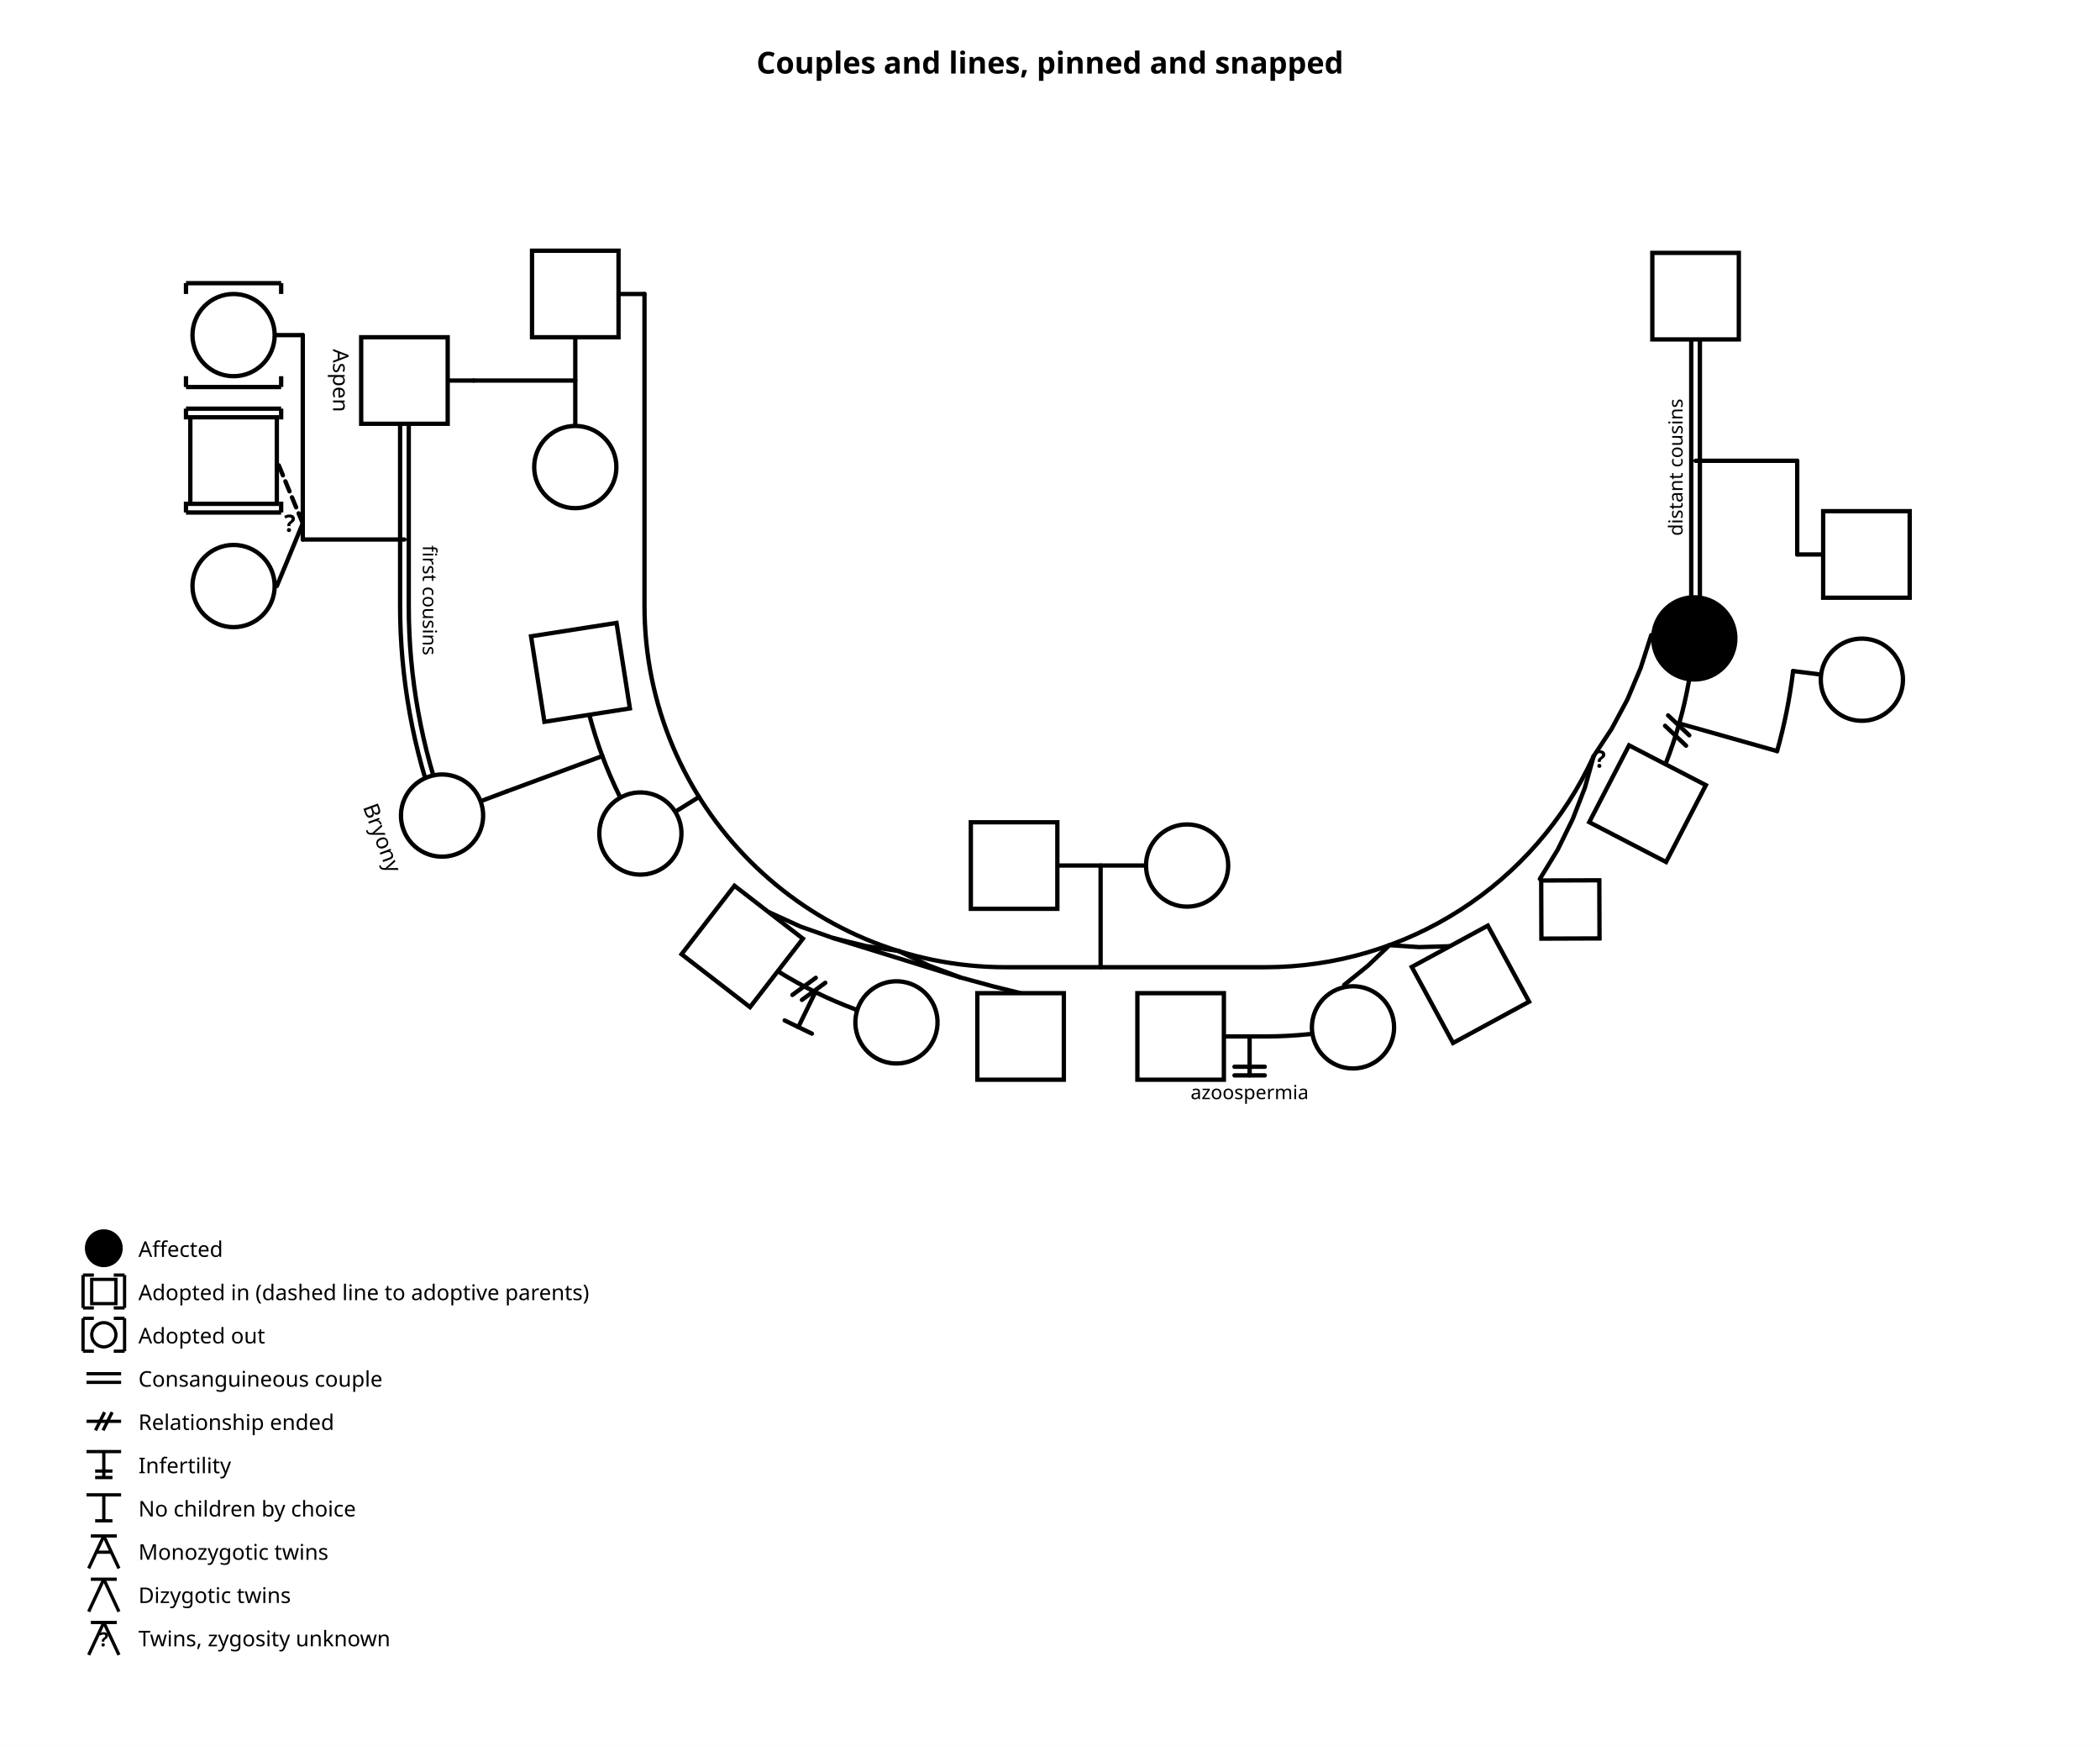
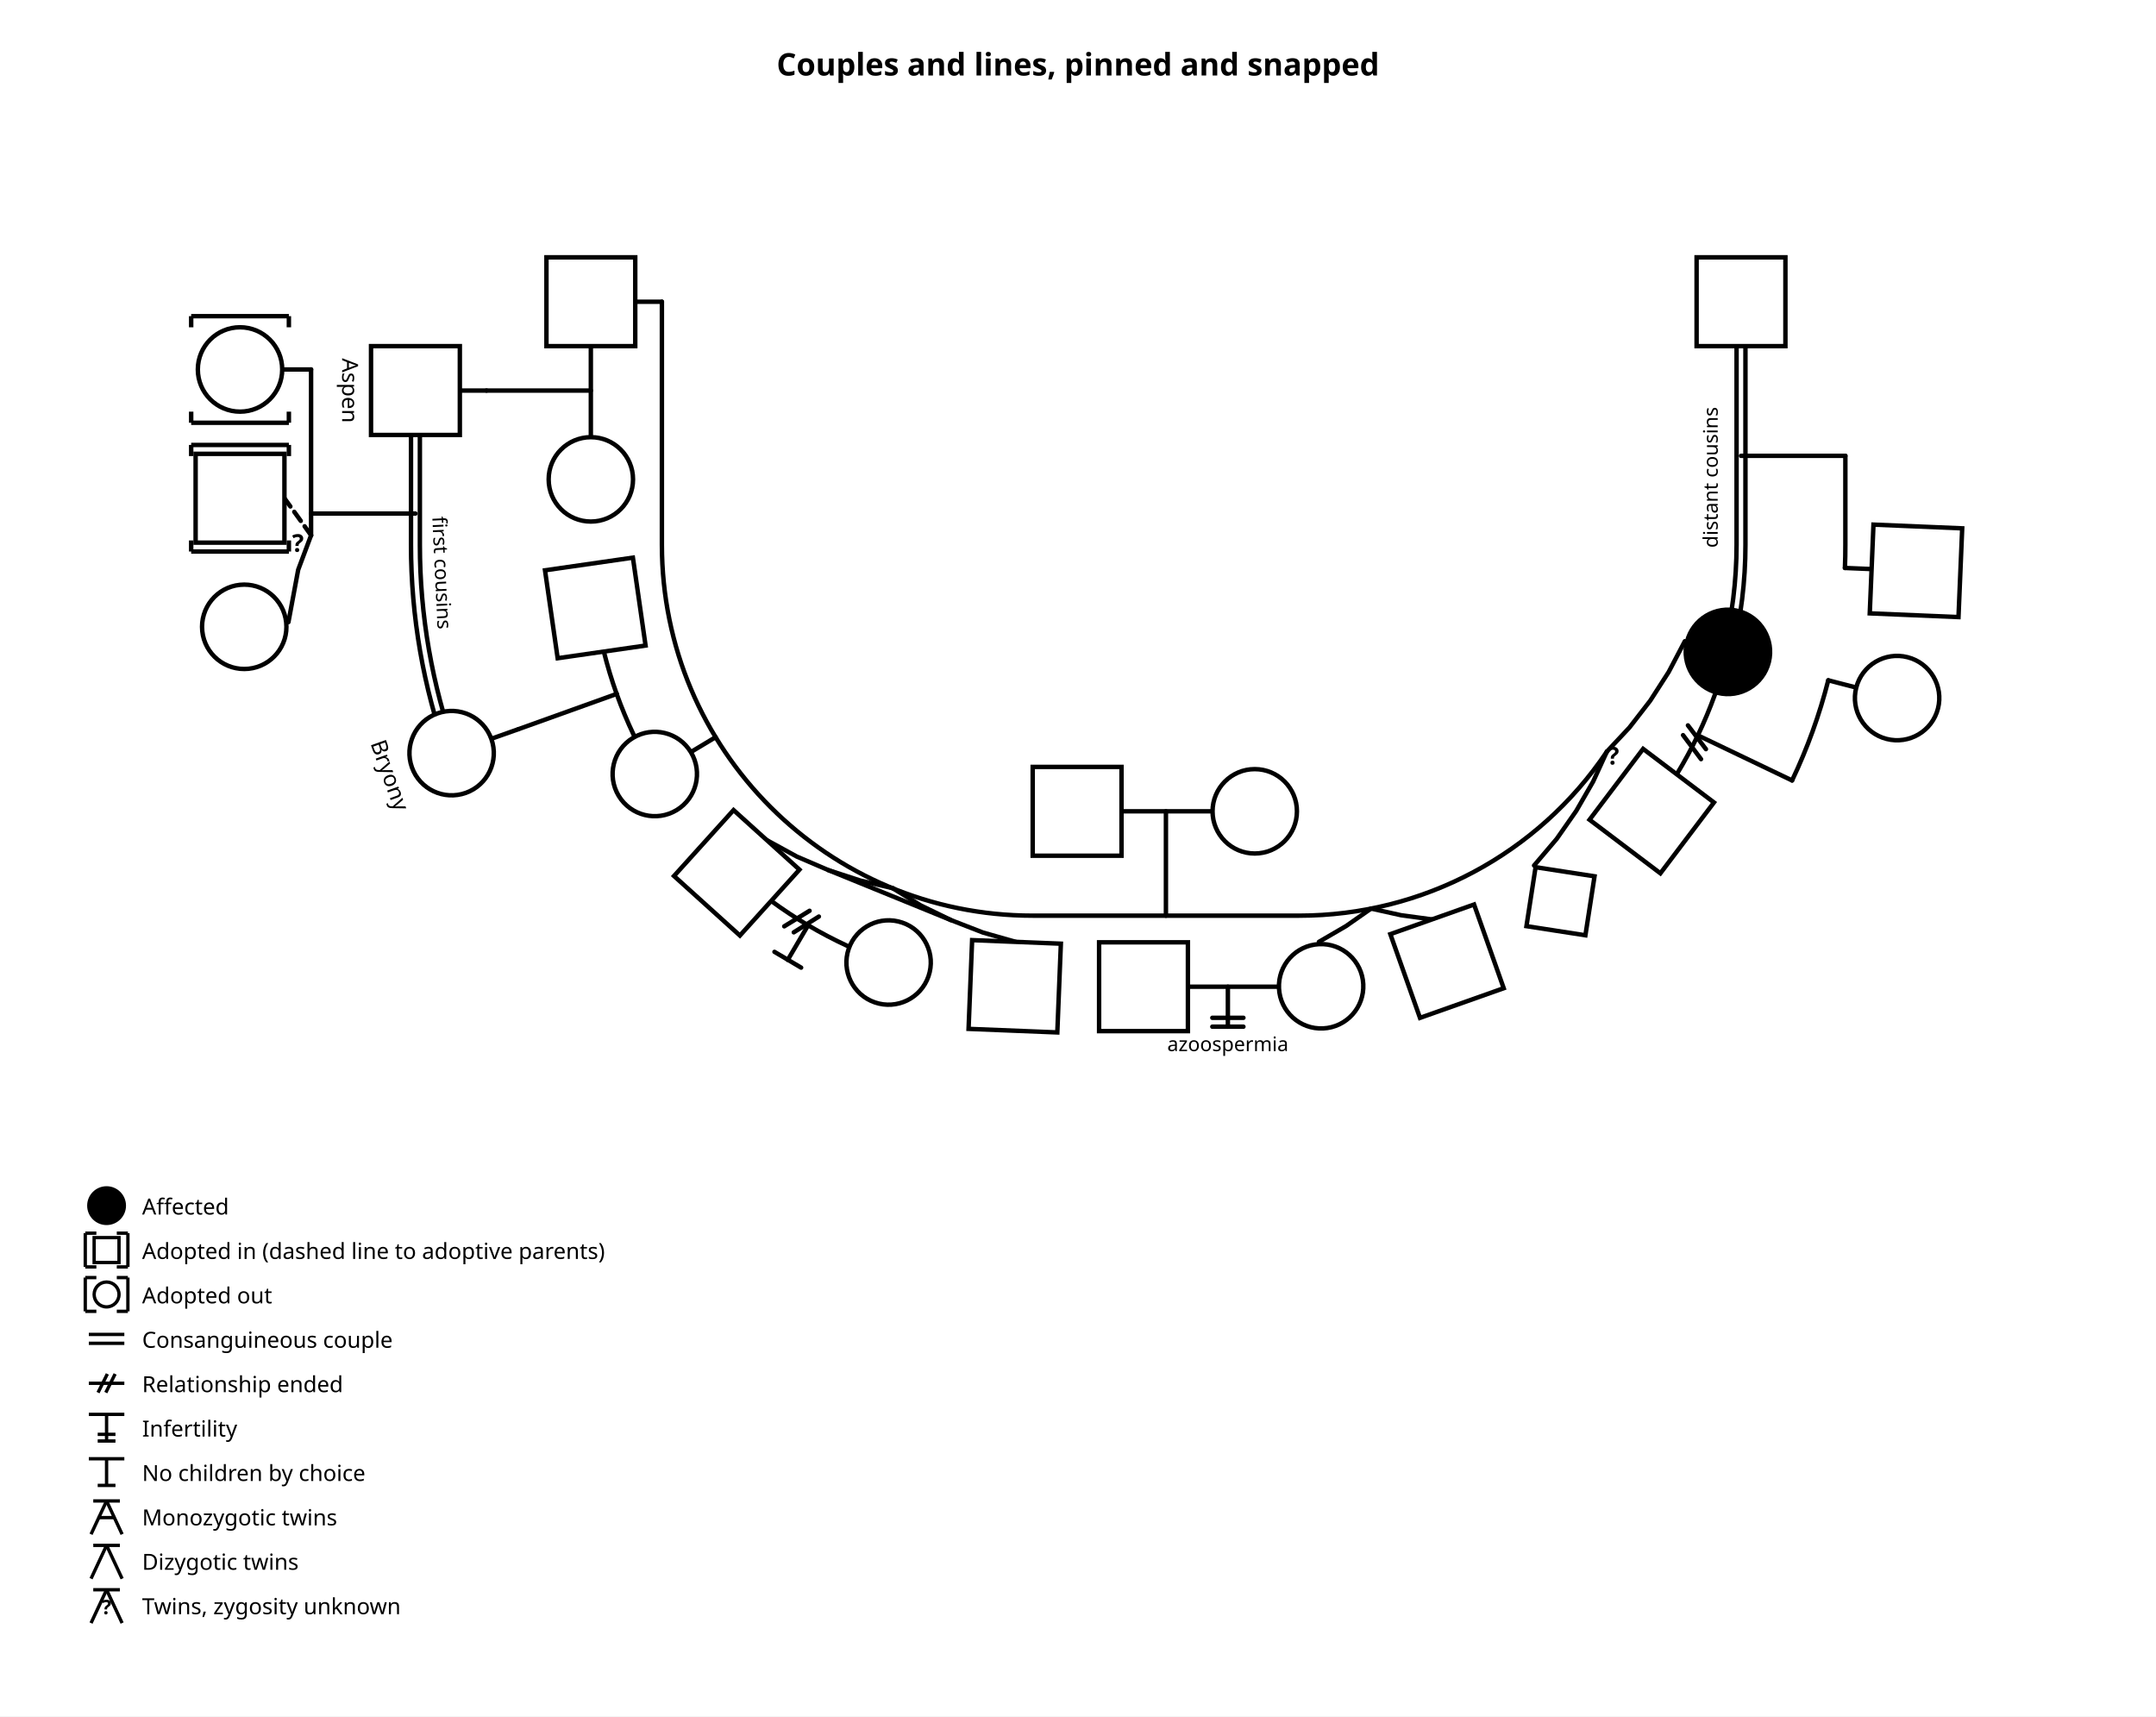
- <svg xmlns="http://www.w3.org/2000/svg" width="971" height="807" viewBox="0 0 971 807">
+ <svg xmlns="http://www.w3.org/2000/svg" width="971" height="773" viewBox="0 0 971 773">
  <defs>
    <marker id="proband-arrowhead" markerWidth="6" markerHeight="6" refX="6" refY="3" orient="auto">
      <path d="M 0 0 L 6 3 L 0 6 Z" fill="black" />
    </marker>
  </defs>
-   <rect width="971" height="807" fill="white" />
+   <rect width="971" height="773" fill="white" />
  <text class="chart-title" x="485.5" y="34" text-anchor="middle" font-family="sans-serif" font-size="14" font-weight="bold" fill="black">Couples and lines, pinned and snapped</text>
-   <g transform="translate(525 280.1)">
-     <path d="M -56.1 120 L 23.9 120" fill="none" stroke="black" stroke-width="2" stroke-linecap="round" />
-     <line x1="-16.1" y1="120" x2="-16.1" y2="167" fill="none" stroke="black" stroke-width="2" stroke-linecap="round" />
-     <path d="M -227 -144.2 L -227 0 A 167 167 0 0 0 -60 167 L 60 167 A 167 167 0 0 0 211.9 69.4" fill="none" stroke="black" stroke-width="2" stroke-linecap="round" />
-     <line x1="-227" y1="-144.2" x2="-239" y2="-144.2" fill="none" stroke="black" stroke-width="2" stroke-linecap="round" />
-     <line x1="-201.8" y1="88.3" x2="-211.9" y2="94.6" fill="none" stroke="black" stroke-width="2" stroke-linecap="round" />
-     <path d="M -109.5 159.5 L -124.7 157.2 L -139.8 153.5 L -154.9 148.2 L -169.6 141.5" fill="none" stroke="black" stroke-width="2" stroke-linecap="round" />
-     <path d="M -109.5 159.5 L -95.6 166.2 L -81 171.7 L -65.6 175.9 L -53.1 179" fill="none" stroke="black" stroke-width="2" stroke-linecap="round" />
-     <path d="M 117.5 156.8 L 107.5 166.3 L 96.5 175.2" fill="none" stroke="black" stroke-width="2" stroke-linecap="round" />
-     <path d="M 117.5 156.8 L 131.2 157.7 L 145.3 157.3" fill="none" stroke="black" stroke-width="2" stroke-linecap="round" />
-     <path d="M 211.9 69.4 L 207.8 84.1 L 202.2 98.5 L 195.3 112.6 L 187 126.2" fill="none" stroke="black" stroke-width="2" stroke-linecap="round" />
-     <path d="M 211.9 69.4 L 220.2 56.8 L 227.5 43.2 L 233.6 28.7 L 238.5 13.5" fill="none" stroke="black" stroke-width="2" stroke-linecap="round" />
-     <line x1="-139.8" y1="153.5" x2="-81" y2="171.7" fill="none" stroke="black" stroke-width="2" stroke-linecap="round" />
-     <text x="214.9" y="74.7" text-anchor="middle" font-family="sans-serif" font-size="11" font-weight="bold" fill="black">?</text>
-     <path d="M 236.8 91.4 A 199 199 0 0 0 258.4 15" fill="none" stroke="black" stroke-width="2" stroke-linecap="round" />
-     <line x1="254.6" y1="64.6" x2="244.9" y2="55.4" fill="none" stroke="black" stroke-width="2" stroke-linecap="round" />
-     <line x1="256.1" y1="59.8" x2="246.3" y2="50.6" fill="none" stroke="black" stroke-width="2" stroke-linecap="round" />
-     <line x1="251.4" y1="54.3" x2="296.7" y2="67.1" fill="none" stroke="black" stroke-width="2" stroke-linecap="round" />
-     <path d="M 296.7 67.1 A 246 246 0 0 0 304.1 30.1" fill="none" stroke="black" stroke-width="2" stroke-linecap="round" />
-     <line x1="304.1" y1="30.1" x2="316.1" y2="31.6" fill="none" stroke="black" stroke-width="2" stroke-linecap="round" />
-     <path d="M 256.4 14.8 A 197 197 0 0 0 257 0 L 257 -143.2" fill="none" stroke="black" stroke-width="2" stroke-linecap="round" />
-     <path d="M 260.4 15.1 A 201 201 0 0 0 261 0 L 261 -143.2" fill="none" stroke="black" stroke-width="2" stroke-linecap="round" />
-     <line x1="259" y1="-67.1" x2="306" y2="-67.1" fill="none" stroke="black" stroke-width="2" stroke-linecap="round" />
-     <path d="M 306 -23.8 L 306 -67.1" fill="none" stroke="black" stroke-width="2" stroke-linecap="round" />
-     <line x1="306" y1="-23.8" x2="318" y2="-23.8" fill="none" stroke="black" stroke-width="2" stroke-linecap="round" />
-     <path d="M 20.9 199 L 60 199 A 199 199 0 0 0 100.6 194.8" fill="none" stroke="black" stroke-width="2" stroke-linecap="round" />
-     <line x1="52.8" y1="199" x2="52.8" y2="217" fill="none" stroke="black" stroke-width="2" stroke-linecap="round" />
-     <line x1="45.8" y1="217" x2="59.8" y2="217" fill="none" stroke="black" stroke-width="2" stroke-linecap="round" />
-     <line x1="45.8" y1="213" x2="59.8" y2="213" fill="none" stroke="black" stroke-width="2" stroke-linecap="round" />
-     <text x="52.8" y="228" text-anchor="middle" font-family="sans-serif" font-size="9" fill="black">azoospermia</text>
-     <path d="M -181.8 157.4 A 199 199 0 0 0 -110.5 192.5" fill="none" stroke="black" stroke-width="2" stroke-linecap="round" />
-     <line x1="-158.6" y1="179.8" x2="-147.8" y2="171.9" fill="none" stroke="black" stroke-width="2" stroke-linecap="round" />
-     <line x1="-154.2" y1="182.1" x2="-143.4" y2="174.2" fill="none" stroke="black" stroke-width="2" stroke-linecap="round" />
-     <line x1="-148" y1="178.5" x2="-155.9" y2="194.7" fill="none" stroke="black" stroke-width="2" stroke-linecap="round" />
-     <line x1="-162.2" y1="191.6" x2="-149.6" y2="197.7" fill="none" stroke="black" stroke-width="2" stroke-linecap="round" />
-     <path d="M -256.6 30.7 A 199 199 0 0 0 -228.9 105.2" fill="none" stroke="black" stroke-width="2" stroke-linecap="round" />
-     <line x1="-246.5" y1="69.4" x2="-290.6" y2="85.7" fill="none" stroke="black" stroke-width="2" stroke-linecap="round" />
-     <line x1="-290.6" y1="85.7" x2="-301.8" y2="89.9" fill="none" stroke="black" stroke-width="2" stroke-linecap="round" />
-     <path d="M -259 -144.2 L -259 -64.2" fill="none" stroke="black" stroke-width="2" stroke-linecap="round" />
-     <line x1="-259" y1="-104.2" x2="-306" y2="-104.2" fill="none" stroke="black" stroke-width="2" stroke-linecap="round" />
-     <line x1="-306" y1="-104.2" x2="-318" y2="-104.2" fill="none" stroke="black" stroke-width="2" stroke-linecap="round" />
-     <path d="M -336 -104.2 L -336 0 A 276 276 0 0 0 -318.7 96.2" fill="none" stroke="black" stroke-width="2" stroke-linecap="round" />
-     <path d="M -340 -104.2 L -340 0 A 280 280 0 0 0 -322.4 97.6" fill="none" stroke="black" stroke-width="2" stroke-linecap="round" />
-     <line x1="-338" y1="-30.7" x2="-385" y2="-30.7" fill="none" stroke="black" stroke-width="2" stroke-linecap="round" />
-     <path d="M -385 -125.2 L -385 -30.7" fill="none" stroke="black" stroke-width="2" stroke-linecap="round" />
-     <line x1="-385" y1="-125.2" x2="-397" y2="-125.2" fill="none" stroke="black" stroke-width="2" stroke-linecap="round" />
-     <path d="M -385 -38.2 L -389 -47.8 L -393 -57.5 L -397 -67.2" fill="none" stroke="black" stroke-width="2" stroke-linecap="round" stroke-dasharray="5 3" />
-     <path d="M -385 -38.2 L -389 -28.5 L -393 -18.8 L -397 -9.2" fill="none" stroke="black" stroke-width="2" stroke-linecap="round" />
-     <text x="-391" y="-34.3" text-anchor="middle" font-family="sans-serif" font-size="11" font-weight="bold" fill="black">?</text>
-     <g data-id="gf" transform="translate(-56.1 120) rotate(0)">
-       <rect x="-20" y="-20" width="40" height="40" stroke="black" stroke-width="2" fill="white" />
-     </g>
-     <g data-id="gm" transform="translate(23.9 120) rotate(0)">
-       <circle cx="0" cy="0" r="19" stroke="black" stroke-width="2" fill="white" />
-     </g>
-     <g data-id="y6a" transform="translate(236.8 91.4) rotate(-62.6)">
-       <rect x="-20" y="-20" width="40" height="40" stroke="black" stroke-width="2" fill="white" />
-     </g>
-     <g data-id="t6" transform="translate(258.4 15) rotate(-85.7)">
+   <g transform="translate(525.1 245.4)">
+     <path d="M -40 120 L 40 120" fill="none" stroke="black" stroke-width="2" stroke-linecap="round" />
+     <line x1="0" y1="120" x2="0" y2="167" fill="none" stroke="black" stroke-width="2" stroke-linecap="round" />
+     <path d="M -227 -109.5 L -227 0 A 167 167 0 0 0 -60 167 L 60 167 A 167 167 0 0 0 198.6 93.1" fill="none" stroke="black" stroke-width="2" stroke-linecap="round" />
+     <line x1="-227" y1="-109.5" x2="-239" y2="-109.5" fill="none" stroke="black" stroke-width="2" stroke-linecap="round" />
+     <line x1="-202.8" y1="86.6" x2="-213.1" y2="92.8" fill="none" stroke="black" stroke-width="2" stroke-linecap="round" />
+     <path d="M -123.1 154.6 L -137.6 151.2 L -152 146.5 L -166.2 140.4 L -179.9 132.9" fill="none" stroke="black" stroke-width="2" stroke-linecap="round" />
+     <path d="M -123.1 154.6 L -110.4 162.4 L -96.8 169 L -82.4 174.6 L -67.3 178.9" fill="none" stroke="black" stroke-width="2" stroke-linecap="round" />
+     <path d="M 92.4 163.8 L 81.1 171.7 L 68.9 178.8" fill="none" stroke="black" stroke-width="2" stroke-linecap="round" />
+     <path d="M 92.4 163.8 L 105.9 166.8 L 119.9 168.7" fill="none" stroke="black" stroke-width="2" stroke-linecap="round" />
+     <path d="M 198.6 93.1 L 192.4 106.6 L 184.8 119.8 L 176 132.4 L 165.8 144.4" fill="none" stroke="black" stroke-width="2" stroke-linecap="round" />
+     <path d="M 198.6 93.1 L 208.8 82.2 L 218.1 70.2 L 226.4 57.3 L 233.7 43.4" fill="none" stroke="black" stroke-width="2" stroke-linecap="round" />
+     <line x1="-152" y1="146.5" x2="-96.8" y2="169" fill="none" stroke="black" stroke-width="2" stroke-linecap="round" />
+     <text x="201.5" y="98.9" text-anchor="middle" font-family="sans-serif" font-size="11" font-weight="bold" fill="black">?</text>
+     <path d="M 218.8 119.9 A 199 199 0 0 0 253.1 48.2" fill="none" stroke="black" stroke-width="2" stroke-linecap="round" />
+     <line x1="241" y1="96.5" x2="232.9" y2="85.7" fill="none" stroke="black" stroke-width="2" stroke-linecap="round" />
+     <line x1="243.2" y1="92" x2="235.1" y2="81.3" fill="none" stroke="black" stroke-width="2" stroke-linecap="round" />
+     <line x1="239.6" y1="85.8" x2="282" y2="106.1" fill="none" stroke="black" stroke-width="2" stroke-linecap="round" />
+     <path d="M 282 106.1 A 246 246 0 0 0 298.3 61" fill="none" stroke="black" stroke-width="2" stroke-linecap="round" />
+     <line x1="298.3" y1="61" x2="309.9" y2="64" fill="none" stroke="black" stroke-width="2" stroke-linecap="round" />
+     <path d="M 251.1 47.7 A 197 197 0 0 0 257 0 L 257 -109.5" fill="none" stroke="black" stroke-width="2" stroke-linecap="round" />
+     <path d="M 255 48.7 A 201 201 0 0 0 261 0 L 261 -109.5" fill="none" stroke="black" stroke-width="2" stroke-linecap="round" />
+     <line x1="259" y1="-40.1" x2="306" y2="-40.1" fill="none" stroke="black" stroke-width="2" stroke-linecap="round" />
+     <path d="M 305.8 10.4 A 246 246 0 0 0 306 0 L 306 -40.1" fill="none" stroke="black" stroke-width="2" stroke-linecap="round" />
+     <line x1="305.8" y1="10.4" x2="317.8" y2="10.9" fill="none" stroke="black" stroke-width="2" stroke-linecap="round" />
+     <path d="M -10.1 199 L 60 199 A 199 199 0 0 0 69.9 198.8" fill="none" stroke="black" stroke-width="2" stroke-linecap="round" />
+     <line x1="27.9" y1="199" x2="27.9" y2="217" fill="none" stroke="black" stroke-width="2" stroke-linecap="round" />
+     <line x1="20.9" y1="217" x2="34.9" y2="217" fill="none" stroke="black" stroke-width="2" stroke-linecap="round" />
+     <line x1="20.9" y1="213" x2="34.9" y2="213" fill="none" stroke="black" stroke-width="2" stroke-linecap="round" />
+     <text x="27.9" y="228" text-anchor="middle" font-family="sans-serif" font-size="9" fill="black">azoospermia</text>
+     <path d="M -193.3 147.7 A 199 199 0 0 0 -124.9 188.1" fill="none" stroke="black" stroke-width="2" stroke-linecap="round" />
+     <line x1="-171.9" y1="171.8" x2="-160.5" y2="164.8" fill="none" stroke="black" stroke-width="2" stroke-linecap="round" />
+     <line x1="-167.6" y1="174.5" x2="-156.3" y2="167.4" fill="none" stroke="black" stroke-width="2" stroke-linecap="round" />
+     <line x1="-161.2" y1="171.4" x2="-170.3" y2="186.9" fill="none" stroke="black" stroke-width="2" stroke-linecap="round" />
+     <line x1="-176.3" y1="183.3" x2="-164.3" y2="190.4" fill="none" stroke="black" stroke-width="2" stroke-linecap="round" />
+     <path d="M -257 28.4 A 199 199 0 0 0 -230.2 103.2" fill="none" stroke="black" stroke-width="2" stroke-linecap="round" />
+     <line x1="-247.3" y1="67.1" x2="-291.6" y2="83" fill="none" stroke="black" stroke-width="2" stroke-linecap="round" />
+     <line x1="-291.6" y1="83" x2="-302.9" y2="87" fill="none" stroke="black" stroke-width="2" stroke-linecap="round" />
+     <path d="M -259 -109.5 L -259 -29.5" fill="none" stroke="black" stroke-width="2" stroke-linecap="round" />
+     <line x1="-259" y1="-69.5" x2="-306" y2="-69.5" fill="none" stroke="black" stroke-width="2" stroke-linecap="round" />
+     <line x1="-306" y1="-69.5" x2="-318" y2="-69.5" fill="none" stroke="black" stroke-width="2" stroke-linecap="round" />
+     <path d="M -336 -69.5 L -336 0 A 276 276 0 0 0 -319.8 93.1" fill="none" stroke="black" stroke-width="2" stroke-linecap="round" />
+     <path d="M -340 -69.5 L -340 0 A 280 280 0 0 0 -323.6 94.5" fill="none" stroke="black" stroke-width="2" stroke-linecap="round" />
+     <line x1="-338" y1="-14.1" x2="-385" y2="-14.1" fill="none" stroke="black" stroke-width="2" stroke-linecap="round" />
+     <path d="M -385 -79 L -385 -4.3" fill="none" stroke="black" stroke-width="2" stroke-linecap="round" />
+     <line x1="-385" y1="-79" x2="-397" y2="-79" fill="none" stroke="black" stroke-width="2" stroke-linecap="round" />
+     <path d="M -385 -4.3 L -391 -12.7 L -397 -21" fill="none" stroke="black" stroke-width="2" stroke-linecap="round" stroke-dasharray="5 3" />
+     <path d="M -385 -4.3 L -390.8 11.2 L -395.2 34.8" fill="none" stroke="black" stroke-width="2" stroke-linecap="round" />
+     <text x="-390.9" y="3.1" text-anchor="middle" font-family="sans-serif" font-size="11" font-weight="bold" fill="black">?</text>
+     <g data-id="gf" transform="translate(-40 120) rotate(0)">
+       <rect x="-20" y="-20" width="40" height="40" stroke="black" stroke-width="2" fill="white" />
+     </g>
+     <g data-id="gm" transform="translate(40 120) rotate(0)">
+       <circle cx="0" cy="0" r="19" stroke="black" stroke-width="2" fill="white" />
+     </g>
+     <g data-id="y6a" transform="translate(218.8 119.9) rotate(-52.9)">
+       <rect x="-20" y="-20" width="40" height="40" stroke="black" stroke-width="2" fill="white" />
+     </g>
+     <g data-id="t6" transform="translate(253.1 48.2) rotate(-76)">
      <circle cx="0" cy="0" r="19" stroke="black" stroke-width="2" fill="black" />
    </g>
-     <g data-id="y6b" transform="translate(259 -143.2) rotate(-90)">
-       <rect x="-20" y="-20" width="40" height="40" stroke="black" stroke-width="2" fill="white" />
-     </g>
-     <g data-id="h2" transform="translate(338 -23.8) rotate(-90)">
-       <rect x="-20" y="-20" width="40" height="40" stroke="black" stroke-width="2" fill="white" />
-     </g>
-     <g data-id="h1" transform="translate(335.9 34.1) rotate(-83)">
-       <circle cx="0" cy="0" r="19" stroke="black" stroke-width="2" fill="white" />
-     </g>
-     <g data-id="t5" transform="translate(201.1 140.3) rotate(-45.2)">
+     <g data-id="y6b" transform="translate(259 -109.5) rotate(-90)">
+       <rect x="-20" y="-20" width="40" height="40" stroke="black" stroke-width="2" fill="white" />
+     </g>
+     <g data-id="h2" transform="translate(337.8 11.7) rotate(-87.6)">
+       <rect x="-20" y="-20" width="40" height="40" stroke="black" stroke-width="2" fill="white" />
+     </g>
+     <g data-id="h1" transform="translate(329.3 69) rotate(-75.6)">
+       <circle cx="0" cy="0" r="19" stroke="black" stroke-width="2" fill="white" />
+     </g>
+     <g data-id="t5" transform="translate(177.7 160.5) rotate(-36.2)">
      <polygon points="0,-19 19,0 0,19 -19,0" stroke="black" stroke-width="2" fill="white" />
    </g>
-     <g data-id="t4" transform="translate(154.9 174.9) rotate(-28.5)">
-       <rect x="-20" y="-20" width="40" height="40" stroke="black" stroke-width="2" fill="white" />
-     </g>
-     <g data-id="y3" transform="translate(20.9 199) rotate(0)">
-       <rect x="-20" y="-20" width="40" height="40" stroke="black" stroke-width="2" fill="white" />
-     </g>
-     <g data-id="t3" transform="translate(100.6 194.8) rotate(-11.8)">
-       <circle cx="0" cy="0" r="19" stroke="black" stroke-width="2" fill="white" />
-     </g>
-     <g data-id="t2" transform="translate(-53.1 199) rotate(0)">
-       <rect x="-20" y="-20" width="40" height="40" stroke="black" stroke-width="2" fill="white" />
-     </g>
-     <g data-id="t1" transform="translate(-181.8 157.4) rotate(37.7)">
-       <rect x="-20" y="-20" width="40" height="40" stroke="black" stroke-width="2" fill="white" />
-     </g>
-     <g data-id="y1" transform="translate(-110.5 192.5) rotate(14.7)">
-       <circle cx="0" cy="0" r="19" stroke="black" stroke-width="2" fill="white" />
-     </g>
-     <g data-id="x2" transform="translate(-256.6 30.7) rotate(81.1)">
-       <rect x="-20" y="-20" width="40" height="40" stroke="black" stroke-width="2" fill="white" />
-     </g>
-     <g data-id="s2" transform="translate(-228.9 105.2) rotate(58.1)">
-       <circle cx="0" cy="0" r="19" stroke="black" stroke-width="2" fill="white" />
-     </g>
-     <g data-id="k2" transform="translate(-320.6 96.9) rotate(69.6)">
+     <g data-id="t4" transform="translate(126.6 187.5) rotate(-19.5)">
+       <rect x="-20" y="-20" width="40" height="40" stroke="black" stroke-width="2" fill="white" />
+     </g>
+     <g data-id="y3" transform="translate(-10.1 199) rotate(0)">
+       <rect x="-20" y="-20" width="40" height="40" stroke="black" stroke-width="2" fill="white" />
+     </g>
+     <g data-id="t3" transform="translate(69.9 198.8) rotate(-2.8)">
+       <circle cx="0" cy="0" r="19" stroke="black" stroke-width="2" fill="white" />
+     </g>
+     <g data-id="t2" transform="translate(-68.1 198.8) rotate(2.3)">
+       <rect x="-20" y="-20" width="40" height="40" stroke="black" stroke-width="2" fill="white" />
+     </g>
+     <g data-id="t1" transform="translate(-193.3 147.7) rotate(42.1)">
+       <rect x="-20" y="-20" width="40" height="40" stroke="black" stroke-width="2" fill="white" />
+     </g>
+     <g data-id="y1" transform="translate(-124.9 188.1) rotate(19)">
+       <circle cx="0" cy="0" r="19" stroke="black" stroke-width="2" fill="white" />
+     </g>
+     <g data-id="x2" transform="translate(-257 28.4) rotate(81.8)">
+       <rect x="-20" y="-20" width="40" height="40" stroke="black" stroke-width="2" fill="white" />
+     </g>
+     <g data-id="s2" transform="translate(-230.2 103.2) rotate(58.8)">
+       <circle cx="0" cy="0" r="19" stroke="black" stroke-width="2" fill="white" />
+     </g>
+     <g data-id="k2" transform="translate(-321.7 93.8) rotate(70.3)">
      <text x="0" y="33" text-anchor="middle" font-family="sans-serif" font-size="10" fill="black">Bryony</text>
      <circle cx="0" cy="0" r="19" stroke="black" stroke-width="2" fill="white" />
    </g>
-     <g data-id="s1" transform="translate(-259 -144.2) rotate(90)">
-       <rect x="-20" y="-20" width="40" height="40" stroke="black" stroke-width="2" fill="white" />
-     </g>
-     <g data-id="x1" transform="translate(-259 -64.2) rotate(90)">
-       <circle cx="0" cy="0" r="19" stroke="black" stroke-width="2" fill="white" />
-     </g>
-     <g data-id="k1" transform="translate(-338 -104.2) rotate(90)">
+     <g data-id="s1" transform="translate(-259 -109.5) rotate(90)">
+       <rect x="-20" y="-20" width="40" height="40" stroke="black" stroke-width="2" fill="white" />
+     </g>
+     <g data-id="x1" transform="translate(-259 -29.5) rotate(90)">
+       <circle cx="0" cy="0" r="19" stroke="black" stroke-width="2" fill="white" />
+     </g>
+     <g data-id="k1" transform="translate(-338 -69.5) rotate(90)">
      <text x="0" y="33" text-anchor="middle" font-family="sans-serif" font-size="10" fill="black">Aspen</text>
      <rect x="-20" y="-20" width="40" height="40" stroke="black" stroke-width="2" fill="white" />
    </g>
-     <g data-id="z3" transform="translate(-417 -9.2) rotate(90)">
-       <circle cx="0" cy="0" r="19" stroke="black" stroke-width="2" fill="white" />
-     </g>
-     <g data-id="z2" transform="translate(-417 -67.2) rotate(90)">
+     <g data-id="z3" transform="translate(-415.1 36.9) rotate(84.1)">
+       <circle cx="0" cy="0" r="19" stroke="black" stroke-width="2" fill="white" />
+     </g>
+     <g data-id="z2" transform="translate(-417 -21) rotate(90)">
      <g data-adopted="in">
        <line x1="-24" y1="-22" x2="-24" y2="22" stroke="black" stroke-width="2" />
        <line x1="-24" y1="-22" x2="-19" y2="-22" stroke="black" stroke-width="2" />
        <line x1="-24" y1="22" x2="-19" y2="22" stroke="black" stroke-width="2" />
        <line x1="24" y1="-22" x2="24" y2="22" stroke="black" stroke-width="2" />
        <line x1="24" y1="-22" x2="19" y2="-22" stroke="black" stroke-width="2" />
        <line x1="24" y1="22" x2="19" y2="22" stroke="black" stroke-width="2" />
      </g>
      <rect x="-20" y="-20" width="40" height="40" stroke="black" stroke-width="2" fill="white" />
    </g>
-     <g data-id="z1" transform="translate(-417 -125.2) rotate(90)">
+     <g data-id="z1" transform="translate(-417 -79) rotate(90)">
      <g data-adopted="out">
        <line x1="-24" y1="-22" x2="-24" y2="22" stroke="black" stroke-width="2" />
        <line x1="-24" y1="-22" x2="-19" y2="-22" stroke="black" stroke-width="2" />
        <line x1="-24" y1="22" x2="-19" y2="22" stroke="black" stroke-width="2" />
        <line x1="24" y1="-22" x2="24" y2="22" stroke="black" stroke-width="2" />
        <line x1="24" y1="-22" x2="19" y2="-22" stroke="black" stroke-width="2" />
        <line x1="24" y1="22" x2="19" y2="22" stroke="black" stroke-width="2" />
      </g>
      <circle cx="0" cy="0" r="19" stroke="black" stroke-width="2" fill="white" />
    </g>
    <g class="consanguinity-labels">
-       <g transform="translate(259 -64.1) rotate(-90)">
-         <text x="0" y="-6" text-anchor="middle" font-family="sans-serif" font-size="9" fill="black">distant cousins</text>
-       </g>
-       <g transform="translate(-338 -2.6) rotate(90)">
+       <g transform="translate(259 -30.4) rotate(-90)">
+         <text x="0" y="-10.5" text-anchor="middle" font-family="sans-serif" font-size="9" fill="black">distant cousins</text>
+       </g>
+       <g transform="translate(-337.7 13.1) rotate(87.3)">
        <text x="0" y="-8.5" text-anchor="middle" font-family="sans-serif" font-size="9" fill="black">first cousins</text>
      </g>
    </g>
  </g>
-   <g class="pedigree-key" transform="translate(0 567)">
+   <g class="pedigree-key" transform="translate(0 533)">
    <circle cx="48" cy="10" r="8" fill="black" stroke="black" stroke-width="1.5" />
    <text x="64" y="14" font-family="sans-serif" font-size="10" fill="black">Affected</text>
    <line x1="38.4" y1="22.4" x2="38.4" y2="37.6" stroke="black" stroke-width="1.5" />
    <line x1="38.4" y1="22.4" x2="43.4" y2="22.4" stroke="black" stroke-width="1.5" />
    <line x1="38.4" y1="37.6" x2="43.4" y2="37.6" stroke="black" stroke-width="1.5" />
    <line x1="57.6" y1="22.4" x2="57.6" y2="37.6" stroke="black" stroke-width="1.5" />
    <line x1="57.6" y1="22.4" x2="52.6" y2="22.4" stroke="black" stroke-width="1.5" />
    <line x1="57.6" y1="37.6" x2="52.6" y2="37.6" stroke="black" stroke-width="1.5" />
    <rect x="42.4" y="24.4" width="11.2" height="11.2" fill="white" stroke="black" stroke-width="1.5" />
    <text x="64" y="34" font-family="sans-serif" font-size="10" fill="black">Adopted in (dashed line to adoptive parents)</text>
    <line x1="38.4" y1="42.4" x2="38.4" y2="57.6" stroke="black" stroke-width="1.5" />
    <line x1="38.4" y1="42.4" x2="43.4" y2="42.4" stroke="black" stroke-width="1.5" />
    <line x1="38.4" y1="57.6" x2="43.4" y2="57.6" stroke="black" stroke-width="1.5" />
    <line x1="57.6" y1="42.4" x2="57.6" y2="57.6" stroke="black" stroke-width="1.5" />
    <line x1="57.6" y1="42.4" x2="52.6" y2="42.4" stroke="black" stroke-width="1.5" />
    <line x1="57.6" y1="57.6" x2="52.6" y2="57.6" stroke="black" stroke-width="1.5" />
    <circle cx="48" cy="50" r="5.6" fill="white" stroke="black" stroke-width="1.5" />
    <text x="64" y="54" font-family="sans-serif" font-size="10" fill="black">Adopted out</text>
    <line x1="40" y1="68" x2="56" y2="68" stroke="black" stroke-width="1.5" />
    <line x1="40" y1="72" x2="56" y2="72" stroke="black" stroke-width="1.5" />
    <text x="64" y="74" font-family="sans-serif" font-size="10" fill="black">Consanguineous couple</text>
    <line x1="40" y1="90" x2="56" y2="90" stroke="black" stroke-width="1.5" />
    <line x1="44.15" y1="94.2" x2="48.35" y2="85.8" stroke="black" stroke-width="1.5" />
    <line x1="47.65" y1="94.2" x2="51.85" y2="85.8" stroke="black" stroke-width="1.5" />
    <text x="64" y="94" font-family="sans-serif" font-size="10" fill="black">Relationship ended</text>
    <line x1="40" y1="104" x2="56" y2="104" stroke="black" stroke-width="1.5" />
    <line x1="48" y1="104" x2="48" y2="116" stroke="black" stroke-width="1.5" />
    <line x1="44" y1="116" x2="52" y2="116" stroke="black" stroke-width="1.5" />
    <line x1="44" y1="113" x2="52" y2="113" stroke="black" stroke-width="1.5" />
    <text x="64" y="114" font-family="sans-serif" font-size="10" fill="black">Infertility</text>
    <line x1="40" y1="124" x2="56" y2="124" stroke="black" stroke-width="1.5" />
    <line x1="48" y1="124" x2="48" y2="136" stroke="black" stroke-width="1.5" />
    <line x1="44" y1="136" x2="52" y2="136" stroke="black" stroke-width="1.5" />
    <text x="64" y="134" font-family="sans-serif" font-size="10" fill="black">No children by choice</text>
    <line x1="42" y1="143" x2="54" y2="143" stroke="black" stroke-width="1.5" />
    <line x1="48" y1="143" x2="41" y2="158" stroke="black" stroke-width="1.5" />
    <line x1="48" y1="143" x2="55" y2="158" stroke="black" stroke-width="1.5" />
    <line x1="44" y1="150.5" x2="52" y2="150.5" stroke="black" stroke-width="1.5" />
    <text x="64" y="154" font-family="sans-serif" font-size="10" fill="black">Monozygotic twins</text>
    <line x1="42" y1="163" x2="54" y2="163" stroke="black" stroke-width="1.5" />
    <line x1="48" y1="163" x2="41" y2="178" stroke="black" stroke-width="1.5" />
    <line x1="48" y1="163" x2="55" y2="178" stroke="black" stroke-width="1.5" />
    <text x="64" y="174" font-family="sans-serif" font-size="10" fill="black">Dizygotic twins</text>
    <line x1="42" y1="183" x2="54" y2="183" stroke="black" stroke-width="1.5" />
    <line x1="48" y1="183" x2="41" y2="198" stroke="black" stroke-width="1.5" />
    <line x1="48" y1="183" x2="55" y2="198" stroke="black" stroke-width="1.5" />
    <text x="48" y="194" text-anchor="middle" font-family="sans-serif" font-size="9" font-weight="bold" fill="black">?</text>
    <text x="64" y="194" font-family="sans-serif" font-size="10" fill="black">Twins, zygosity unknown</text>
  </g>
</svg>
